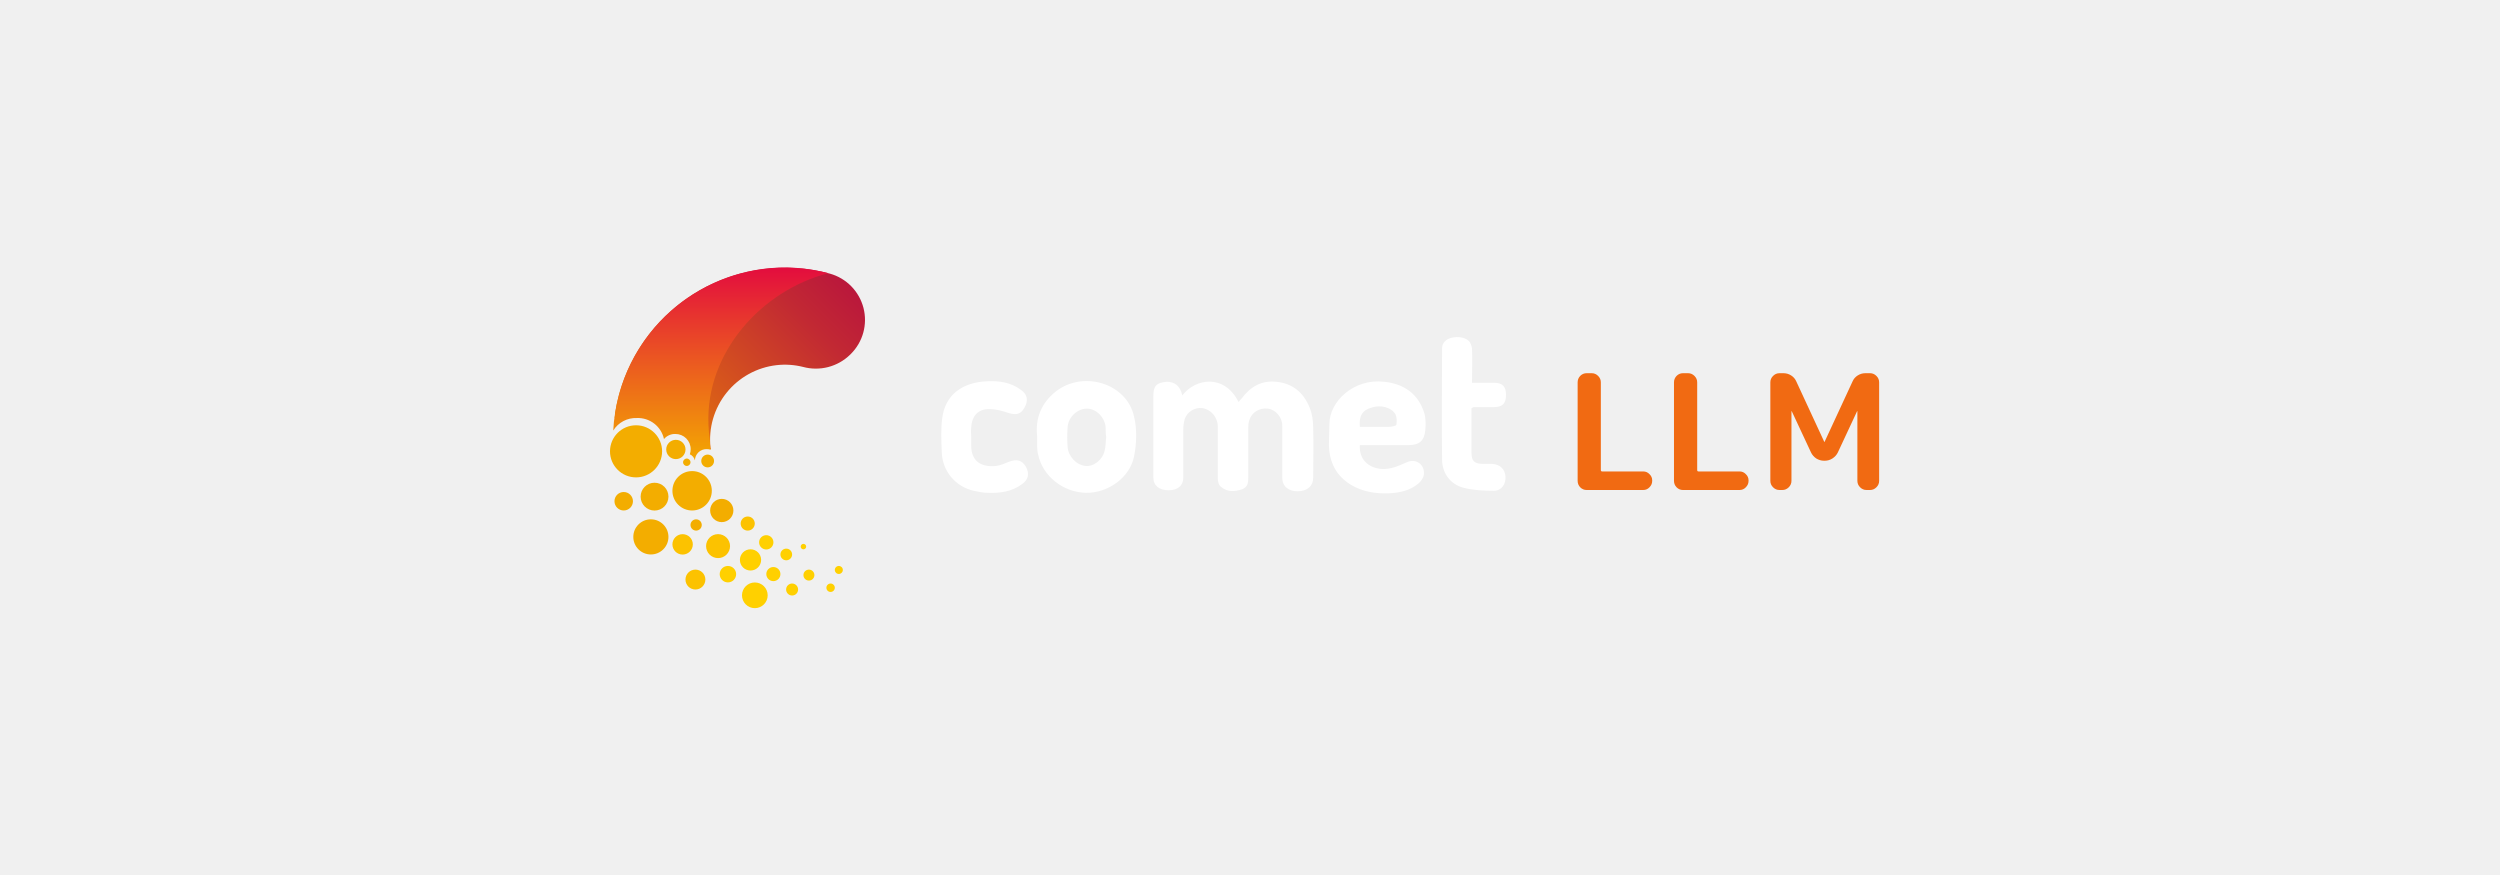
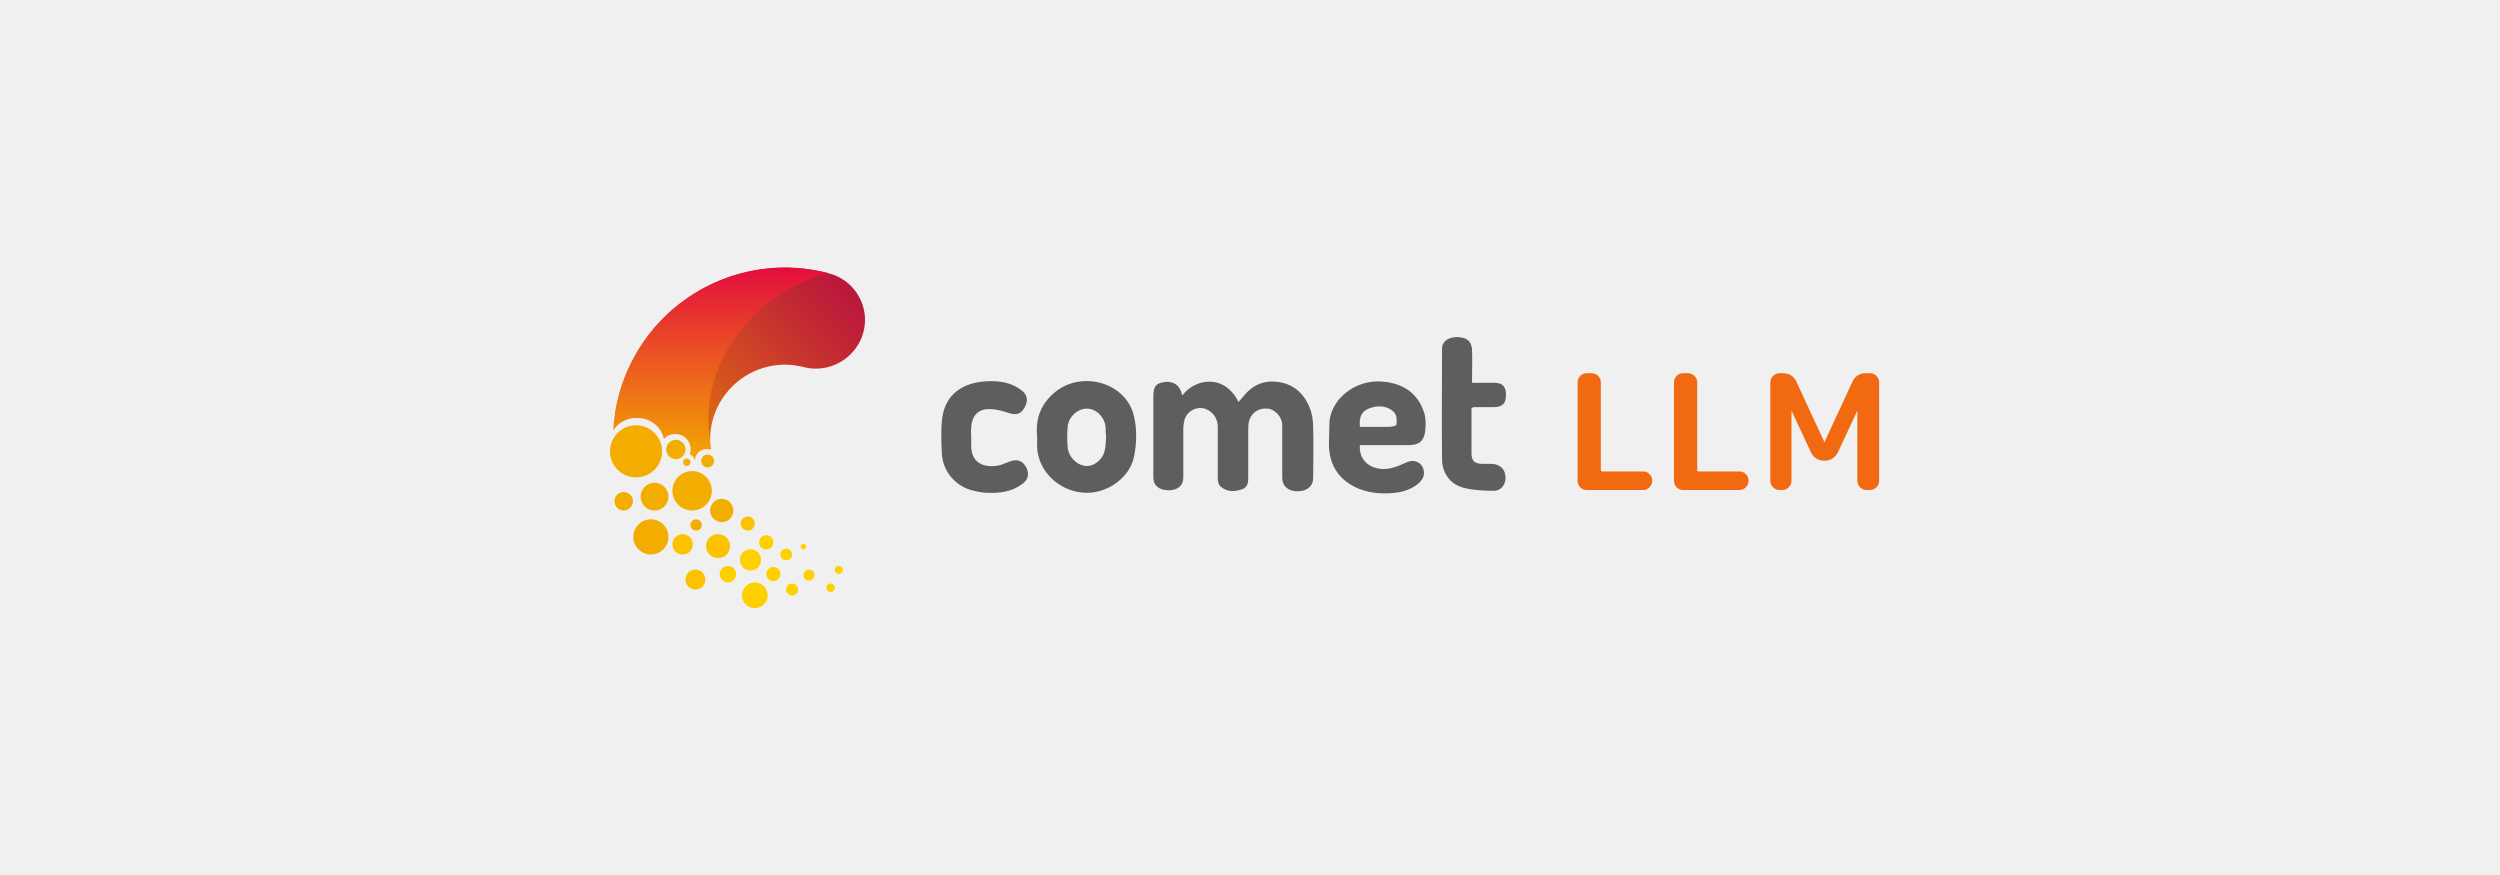
<svg xmlns="http://www.w3.org/2000/svg" width="1000" height="350" viewBox="0 0 1000 350" fill="none">
-   <path d="M331.977 109.458C314.371 104.691 295.592 107.11 279.769 116.183C263.946 125.256 252.374 140.241 247.595 157.844C246.942 160.293 246.42 162.775 246.031 165.279C246.061 165.908 246 166.537 245.849 167.148C251.455 164.202 257.041 164.568 263.379 168.306C270.082 172.368 277.822 175.375 284.342 179.783C284.361 179.572 284.319 179.36 284.22 179.173C283.341 171.283 285.627 163.365 290.578 157.158C295.528 150.951 302.739 146.961 310.627 146.063C314.176 145.659 317.768 145.9 321.231 146.774C324.521 147.661 327.986 147.677 331.285 146.819C334.583 145.96 337.601 144.257 340.041 141.878L340.325 141.594C342.709 139.226 344.43 136.276 345.318 133.035C346.205 129.795 346.227 126.379 345.383 123.128C344.538 119.876 342.855 116.903 340.503 114.504C338.151 112.106 335.211 110.366 331.977 109.458V109.458Z" fill="url(#paint0_linear_1361_6968)" />
-   <path d="M310.891 107.062C295.029 107.812 279.913 114.014 268.095 124.621C256.278 135.229 248.484 149.59 246.031 165.279C245.649 167.572 245.405 169.885 245.3 172.206C246.291 170.616 247.685 169.316 249.34 168.439C250.995 167.561 252.853 167.137 254.725 167.209C257.237 167.109 259.703 167.897 261.69 169.435C263.678 170.973 265.06 173.163 265.593 175.619C266.155 174.955 266.86 174.427 267.655 174.076C268.45 173.724 269.315 173.557 270.184 173.587C271.8 173.587 273.35 174.23 274.493 175.372C275.636 176.515 276.278 178.065 276.278 179.681C276.273 180.373 276.156 181.059 275.932 181.713C276.432 181.94 276.875 182.278 277.226 182.7C277.578 183.122 277.83 183.618 277.964 184.15C277.977 183.545 278.109 182.948 278.353 182.393C278.597 181.839 278.948 181.338 279.386 180.919C279.823 180.5 280.339 180.172 280.904 179.953C281.469 179.733 282.071 179.627 282.676 179.641C283.207 179.641 283.735 179.723 284.241 179.885C284.259 179.674 284.217 179.462 284.119 179.275C284.017 178.26 283.976 177.244 283.956 176.269C283.672 174.238 283.469 172.044 283.387 169.911C282.148 141.188 304.493 116.182 331.347 109.276C324.678 107.516 317.782 106.77 310.891 107.062V107.062Z" fill="url(#paint1_linear_1361_6968)" />
+   <path d="M331.977 109.458C314.371 104.691 295.592 107.11 279.769 116.183C263.946 125.256 252.374 140.241 247.595 157.844C246.942 160.293 246.42 162.775 246.031 165.279C246.061 165.908 246 166.537 245.849 167.148C251.455 164.202 257.041 164.568 263.379 168.306C270.082 172.368 277.822 175.375 284.342 179.783C284.361 179.572 284.319 179.36 284.22 179.173C283.341 171.283 285.627 163.365 290.578 157.158C295.528 150.951 302.739 146.961 310.627 146.063C314.176 145.659 317.768 145.9 321.231 146.774C324.521 147.661 327.986 147.677 331.285 146.819C334.583 145.96 337.601 144.257 340.041 141.878L340.325 141.594C342.709 139.226 344.43 136.276 345.318 133.035C346.205 129.795 346.227 126.379 345.383 123.128C344.538 119.876 342.855 116.903 340.503 114.504C338.151 112.106 335.211 110.366 331.977 109.458V109.458Z" fill="url(#paint0_linear_1361_7036)" />
+   <path d="M310.891 107.062C295.029 107.812 279.913 114.014 268.095 124.621C256.278 135.229 248.484 149.59 246.031 165.279C245.649 167.572 245.405 169.885 245.3 172.206C246.291 170.616 247.685 169.316 249.34 168.439C250.995 167.561 252.853 167.137 254.725 167.209C257.237 167.109 259.703 167.897 261.69 169.435C263.678 170.973 265.06 173.163 265.593 175.619C266.155 174.955 266.86 174.427 267.655 174.076C268.45 173.724 269.315 173.557 270.184 173.587C271.8 173.587 273.35 174.23 274.493 175.372C275.636 176.515 276.278 178.065 276.278 179.681C276.273 180.373 276.156 181.059 275.932 181.713C276.432 181.94 276.875 182.278 277.226 182.7C277.578 183.122 277.83 183.618 277.964 184.15C277.977 183.545 278.109 182.948 278.353 182.393C278.597 181.839 278.948 181.338 279.386 180.919C279.823 180.5 280.339 180.172 280.904 179.953C281.469 179.733 282.071 179.627 282.676 179.641C283.207 179.641 283.735 179.723 284.241 179.885C284.259 179.674 284.217 179.462 284.119 179.275C284.017 178.26 283.976 177.244 283.956 176.269C283.672 174.238 283.469 172.044 283.387 169.911C282.148 141.188 304.493 116.182 331.347 109.276C324.678 107.516 317.782 106.77 310.891 107.062V107.062Z" fill="url(#paint1_linear_1361_7036)" />
  <path d="M254.421 190.955C260.176 190.955 264.841 186.289 264.841 180.534C264.841 174.779 260.176 170.113 254.421 170.113C248.666 170.113 244 174.779 244 180.534C244 186.289 248.666 190.955 254.421 190.955Z" fill="#F3AD00" />
  <path d="M270.346 183.645C272.478 183.645 274.206 181.917 274.206 179.785C274.206 177.654 272.478 175.926 270.346 175.926C268.215 175.926 266.487 177.654 266.487 179.785C266.487 181.917 268.215 183.645 270.346 183.645Z" fill="#F3AD00" />
  <path d="M261.815 204.221C264.889 204.221 267.381 201.73 267.381 198.656C267.381 195.582 264.889 193.09 261.815 193.09C258.741 193.09 256.249 195.582 256.249 198.656C256.249 201.73 258.741 204.221 261.815 204.221Z" fill="#F3AD00" />
  <path d="M283.062 186.955C284.476 186.955 285.622 185.809 285.622 184.395C285.622 182.982 284.476 181.836 283.062 181.836C281.649 181.836 280.503 182.982 280.503 184.395C280.503 185.809 281.649 186.955 283.062 186.955Z" fill="#F3AD00" />
  <path d="M288.709 208.85C291.278 208.85 293.361 206.768 293.361 204.199C293.361 201.63 291.278 199.547 288.709 199.547C286.14 199.547 284.058 201.63 284.058 204.199C284.058 206.768 286.14 208.85 288.709 208.85Z" fill="#F3AD00" />
  <path d="M260.352 221.787C264.234 221.787 267.38 218.641 267.38 214.759C267.38 210.877 264.234 207.73 260.352 207.73C256.47 207.73 253.324 210.877 253.324 214.759C253.324 218.641 256.47 221.787 260.352 221.787Z" fill="#F3AD00" />
  <path d="M249.485 204.195C251.527 204.195 253.182 202.54 253.182 200.498C253.182 198.456 251.527 196.801 249.485 196.801C247.443 196.801 245.788 198.456 245.788 200.498C245.788 202.54 247.443 204.195 249.485 204.195Z" fill="#F3AD00" />
  <path d="M273.048 221.83C275.303 221.83 277.131 220.002 277.131 217.747C277.131 215.492 275.303 213.664 273.048 213.664C270.793 213.664 268.965 215.492 268.965 217.747C268.965 220.002 270.793 221.83 273.048 221.83Z" fill="#FCC200" />
  <path d="M278.167 235.807C280.366 235.807 282.148 234.024 282.148 231.825C282.148 229.626 280.366 227.844 278.167 227.844C275.968 227.844 274.185 229.626 274.185 231.825C274.185 234.024 275.968 235.807 278.167 235.807Z" fill="#FCC200" />
  <path d="M287.227 223.24C289.874 223.24 292.02 221.094 292.02 218.446C292.02 215.799 289.874 213.652 287.227 213.652C284.579 213.652 282.433 215.799 282.433 218.446C282.433 221.094 284.579 223.24 287.227 223.24Z" fill="#FCC200" />
  <path d="M299.089 212.245C300.649 212.245 301.913 210.981 301.913 209.421C301.913 207.862 300.649 206.598 299.089 206.598C297.53 206.598 296.266 207.862 296.266 209.421C296.266 210.981 297.53 212.245 299.089 212.245Z" fill="#FCC200" />
  <path d="M300.207 228.21C302.551 228.21 304.452 226.309 304.452 223.964C304.452 221.62 302.551 219.719 300.207 219.719C297.862 219.719 295.961 221.62 295.961 223.964C295.961 226.309 297.862 228.21 300.207 228.21Z" fill="#FFD000" />
  <path d="M291.167 232.96C292.985 232.96 294.458 231.487 294.458 229.67C294.458 227.852 292.985 226.379 291.167 226.379C289.35 226.379 287.876 227.852 287.876 229.67C287.876 231.487 289.35 232.96 291.167 232.96Z" fill="#FFD000" />
  <path d="M306.504 219.799C308.086 219.799 309.368 218.516 309.368 216.934C309.368 215.353 308.086 214.07 306.504 214.07C304.922 214.07 303.64 215.353 303.64 216.934C303.64 218.516 304.922 219.799 306.504 219.799Z" fill="#FFD000" />
  <path d="M314.507 224.125C315.797 224.125 316.843 223.079 316.843 221.789C316.843 220.499 315.797 219.453 314.507 219.453C313.217 219.453 312.171 220.499 312.171 221.789C312.171 223.079 313.217 224.125 314.507 224.125Z" fill="#FFD000" />
  <path d="M309.348 232.456C310.907 232.456 312.171 231.192 312.171 229.632C312.171 228.073 310.907 226.809 309.348 226.809C307.788 226.809 306.524 228.073 306.524 229.632C306.524 231.192 307.788 232.456 309.348 232.456Z" fill="#FFD000" />
  <path d="M301.933 243.263C304.772 243.263 307.073 240.962 307.073 238.124C307.073 235.285 304.772 232.984 301.933 232.984C299.095 232.984 296.794 235.285 296.794 238.124C296.794 240.962 299.095 243.263 301.933 243.263Z" fill="#FFD000" />
  <path d="M316.843 238.204C318.167 238.204 319.24 237.131 319.24 235.807C319.24 234.483 318.167 233.41 316.843 233.41C315.52 233.41 314.446 234.483 314.446 235.807C314.446 237.131 315.52 238.204 316.843 238.204Z" fill="#FFD000" />
  <path d="M321.373 219.741C321.979 219.741 322.47 219.25 322.47 218.644C322.47 218.038 321.979 217.547 321.373 217.547C320.767 217.547 320.276 218.038 320.276 218.644C320.276 219.25 320.767 219.741 321.373 219.741Z" fill="#FFD000" />
  <path d="M274.714 186.384C275.533 186.384 276.197 185.72 276.197 184.901C276.197 184.082 275.533 183.418 274.714 183.418C273.895 183.418 273.231 184.082 273.231 184.901C273.231 185.72 273.895 186.384 274.714 186.384Z" fill="#F3AD00" />
  <path d="M276.847 204.197C281.199 204.197 284.728 200.668 284.728 196.315C284.728 191.962 281.199 188.434 276.847 188.434C272.494 188.434 268.965 191.962 268.965 196.315C268.965 200.668 272.494 204.197 276.847 204.197Z" fill="#F3AD00" />
  <path d="M278.451 212.24C279.696 212.24 280.706 211.231 280.706 209.985C280.706 208.74 279.696 207.73 278.451 207.73C277.206 207.73 276.196 208.74 276.196 209.985C276.196 211.231 277.206 212.24 278.451 212.24Z" fill="#F3AD00" />
  <path d="M323.567 232.231C324.778 232.231 325.761 231.249 325.761 230.038C325.761 228.826 324.778 227.844 323.567 227.844C322.355 227.844 321.373 228.826 321.373 230.038C321.373 231.249 322.355 232.231 323.567 232.231Z" fill="#FFD000" />
  <path d="M332.241 236.782C333.172 236.782 333.927 236.027 333.927 235.096C333.927 234.165 333.172 233.41 332.241 233.41C331.31 233.41 330.555 234.165 330.555 235.096C330.555 236.027 331.31 236.782 332.241 236.782Z" fill="#FFD000" />
  <path d="M335.532 229.588C336.418 229.588 337.136 228.87 337.136 227.984C337.136 227.097 336.418 226.379 335.532 226.379C334.645 226.379 333.927 227.097 333.927 227.984C333.927 228.87 334.645 229.588 335.532 229.588Z" fill="#FFD000" />
-   <path d="M553.69 152.704C561.402 153.515 567.288 157.369 569.724 165.279C570.332 167.307 570.332 169.741 570.129 171.972C569.724 176.434 567.694 178.057 563.229 178.057H543.947C543.541 183.533 547.194 187.184 552.674 187.589C556.329 187.792 559.372 186.372 562.619 184.953C566.476 183.127 570.129 185.967 569.521 190.023C569.318 191.24 568.302 192.66 567.288 193.471C563.838 196.311 559.779 197.122 555.516 197.325C550.24 197.527 544.963 196.716 540.294 193.877C534.408 190.226 531.769 184.953 531.567 178.057C531.567 175.217 531.769 172.378 531.769 169.538C531.769 160.614 541.512 151.284 553.69 152.704ZM408.371 155.949C411.01 157.774 411.415 160.208 409.792 163.048C408.371 165.684 406.545 166.09 403.703 165.279C401.268 164.467 398.629 163.656 395.99 163.656C391.323 163.453 388.684 166.293 388.481 171.16C388.279 172.175 388.481 173.594 388.481 174.811V178.259C388.481 184.547 392.54 186.981 398.426 186.372C400.253 186.169 401.876 185.358 403.5 184.749C406.545 183.533 408.778 183.938 410.401 186.778C411.821 189.414 411.415 191.848 408.778 193.674C404.718 196.716 399.847 197.325 394.976 197.122C393.149 197.122 391.323 196.716 389.496 196.31C382.19 194.688 376.912 188.4 376.71 180.896C376.507 176.231 376.304 171.566 376.912 167.104C378.131 157.977 384.828 152.906 394.976 152.501C399.645 152.298 404.312 152.906 408.371 155.949ZM453.631 166.697C454.848 171.768 454.645 177.447 453.631 182.518C452.008 191.036 443.077 197.324 434.35 197.121C425.217 196.918 417.098 190.428 415.272 181.909C414.662 179.678 414.865 177.244 414.865 174.608C414.054 167.306 416.489 161.221 422.375 156.556C433.334 148.038 450.789 153.311 453.631 166.697ZM510.457 152.705C516.952 153.313 521.418 156.964 523.853 163.049C524.868 165.482 525.274 168.322 525.274 171.161C525.477 177.855 525.274 184.548 525.274 191.038C525.274 194.486 522.838 196.514 518.982 196.514C515.329 196.514 512.893 194.486 512.893 191.038V170.147C512.893 166.902 510.255 163.86 507.21 163.454C503.76 163.049 500.716 164.874 499.701 168.119C499.345 169.184 499.301 170.404 499.295 171.508L499.295 190.484L499.298 190.997C499.304 192.956 499.193 194.806 496.86 195.703C493.815 196.717 490.974 196.92 488.335 194.689C487.524 194.08 487.118 192.661 487.118 191.444V170.756C487.118 166.902 484.479 163.86 481.029 163.251C477.985 162.846 474.94 164.671 473.925 167.511C473.519 168.93 473.316 170.35 473.316 171.77V191.038C473.316 194.283 471.083 196.109 467.43 196.109C463.777 196.109 461.341 194.283 461.341 191.038V158.384C461.341 154.327 462.56 153.11 466.619 152.705C469.866 152.705 472.099 154.327 472.91 158.181C478.187 151.285 489.755 149.459 495.438 160.818C495.845 160.209 496.251 159.803 496.657 159.398C500.107 154.733 504.572 152.096 510.457 152.705ZM587.379 136.274C588.192 136.883 588.597 138.302 588.8 139.317C589.003 143.779 588.8 148.241 588.8 153.108H597.528C600.978 153.108 602.398 154.528 602.398 157.976C602.398 161.424 600.978 162.844 597.528 162.844H589.409C589.206 163.047 589.003 163.047 588.597 163.25V181.098C588.597 184.546 589.815 185.56 593.468 185.56H596.918C599.962 185.763 601.992 187.588 602.195 190.631C602.398 193.673 600.572 196.31 597.528 196.31C593.468 196.31 589.206 196.107 585.35 195.093C580.073 193.673 576.826 189.211 576.826 183.735C576.623 168.929 576.826 154.123 576.826 139.114C576.826 138.1 577.434 136.883 578.246 136.274C580.276 134.449 585.147 134.246 587.379 136.274ZM434.756 163.452C430.9 163.452 427.247 166.9 427.043 170.957C426.84 173.593 426.84 176.23 427.043 178.664C427.247 182.518 430.494 185.966 434.147 186.371C437.394 186.777 441.047 183.937 441.859 180.287C442.215 178.867 442.259 177.292 442.401 175.561L442.468 174.81C442.265 173.593 442.265 172.377 442.265 171.16C442.062 167.103 438.612 163.452 434.756 163.452ZM548.616 163.048C544.963 164.062 543.541 166.293 543.947 170.755H555.516C556.53 170.755 558.358 170.349 558.56 169.944C558.763 168.524 558.763 166.901 558.155 165.684C556.53 162.845 552.066 161.831 548.616 163.048Z" fill="white" />
+   <path d="M553.69 152.704C561.402 153.515 567.288 157.369 569.724 165.279C570.332 167.307 570.332 169.741 570.129 171.972C569.724 176.434 567.694 178.057 563.229 178.057H543.947C543.541 183.533 547.194 187.184 552.674 187.589C556.329 187.792 559.372 186.372 562.619 184.953C566.476 183.127 570.129 185.967 569.521 190.023C569.318 191.24 568.302 192.66 567.288 193.471C563.838 196.311 559.779 197.122 555.516 197.325C550.24 197.527 544.963 196.716 540.294 193.877C534.408 190.226 531.769 184.953 531.567 178.057C531.567 175.217 531.769 172.378 531.769 169.538C531.769 160.614 541.512 151.284 553.69 152.704ZM408.371 155.949C411.01 157.774 411.415 160.208 409.792 163.048C408.371 165.684 406.545 166.09 403.703 165.279C401.268 164.467 398.629 163.656 395.99 163.656C391.323 163.453 388.684 166.293 388.481 171.16C388.279 172.175 388.481 173.594 388.481 174.811V178.259C388.481 184.547 392.54 186.981 398.426 186.372C400.253 186.169 401.876 185.358 403.5 184.749C406.545 183.533 408.778 183.938 410.401 186.778C411.821 189.414 411.415 191.848 408.778 193.674C404.718 196.716 399.847 197.325 394.976 197.122C393.149 197.122 391.323 196.716 389.496 196.31C382.19 194.688 376.912 188.4 376.71 180.896C376.507 176.231 376.304 171.566 376.912 167.104C378.131 157.977 384.828 152.906 394.976 152.501C399.645 152.298 404.312 152.906 408.371 155.949ZM453.631 166.697C454.848 171.768 454.645 177.447 453.631 182.518C452.008 191.036 443.077 197.324 434.35 197.121C425.217 196.918 417.098 190.428 415.272 181.909C414.662 179.678 414.865 177.244 414.865 174.608C414.054 167.306 416.489 161.221 422.375 156.556C433.334 148.038 450.789 153.311 453.631 166.697ZM510.457 152.705C516.952 153.313 521.418 156.964 523.853 163.049C524.868 165.482 525.274 168.322 525.274 171.161C525.477 177.855 525.274 184.548 525.274 191.038C525.274 194.486 522.838 196.514 518.982 196.514C515.329 196.514 512.893 194.486 512.893 191.038V170.147C512.893 166.902 510.255 163.86 507.21 163.454C503.76 163.049 500.716 164.874 499.701 168.119C499.345 169.184 499.301 170.404 499.295 171.508L499.295 190.484L499.298 190.997C499.304 192.956 499.193 194.806 496.86 195.703C493.815 196.717 490.974 196.92 488.335 194.689C487.524 194.08 487.118 192.661 487.118 191.444V170.756C487.118 166.902 484.479 163.86 481.029 163.251C477.985 162.846 474.94 164.671 473.925 167.511C473.519 168.93 473.316 170.35 473.316 171.77V191.038C473.316 194.283 471.083 196.109 467.43 196.109C463.777 196.109 461.341 194.283 461.341 191.038V158.384C461.341 154.327 462.56 153.11 466.619 152.705C469.866 152.705 472.099 154.327 472.91 158.181C478.187 151.285 489.755 149.459 495.438 160.818C495.845 160.209 496.251 159.803 496.657 159.398C500.107 154.733 504.572 152.096 510.457 152.705ZM587.379 136.274C588.192 136.883 588.597 138.302 588.8 139.317C589.003 143.779 588.8 148.241 588.8 153.108H597.528C600.978 153.108 602.398 154.528 602.398 157.976C602.398 161.424 600.978 162.844 597.528 162.844H589.409C589.206 163.047 589.003 163.047 588.597 163.25V181.098C588.597 184.546 589.815 185.56 593.468 185.56H596.918C599.962 185.763 601.992 187.588 602.195 190.631C602.398 193.673 600.572 196.31 597.528 196.31C593.468 196.31 589.206 196.107 585.35 195.093C580.073 193.673 576.826 189.211 576.826 183.735C576.623 168.929 576.826 154.123 576.826 139.114C576.826 138.1 577.434 136.883 578.246 136.274C580.276 134.449 585.147 134.246 587.379 136.274ZM434.756 163.452C430.9 163.452 427.247 166.9 427.043 170.957C426.84 173.593 426.84 176.23 427.043 178.664C427.247 182.518 430.494 185.966 434.147 186.371C437.394 186.777 441.047 183.937 441.859 180.287C442.215 178.867 442.259 177.292 442.401 175.561L442.468 174.81C442.265 173.593 442.265 172.377 442.265 171.16C442.062 167.103 438.612 163.452 434.756 163.452ZM548.616 163.048C544.963 164.062 543.541 166.293 543.947 170.755H555.516C556.53 170.755 558.358 170.349 558.56 169.944C558.763 168.524 558.763 166.901 558.155 165.684C556.53 162.845 552.066 161.831 548.616 163.048Z" fill="#5E5E5F" />
  <path d="M634.64 196C633.659 196 632.805 195.637 632.08 194.912C631.397 194.187 631.056 193.333 631.056 192.352V152.928C631.056 151.947 631.397 151.093 632.08 150.368C632.805 149.643 633.659 149.28 634.64 149.28H636.688C637.669 149.28 638.523 149.643 639.248 150.368C639.973 151.093 640.336 151.947 640.336 152.928V188C640.336 188.384 640.507 188.576 640.848 188.576H657.296C658.277 188.576 659.109 188.939 659.792 189.664C660.517 190.347 660.88 191.179 660.88 192.16V192.352C660.88 193.333 660.517 194.187 659.792 194.912C659.109 195.637 658.277 196 657.296 196H634.64ZM673.18 196C672.199 196 671.346 195.637 670.62 194.912C669.938 194.187 669.596 193.333 669.596 192.352V152.928C669.596 151.947 669.938 151.093 670.62 150.368C671.346 149.643 672.199 149.28 673.18 149.28H675.228C676.21 149.28 677.063 149.643 677.788 150.368C678.514 151.093 678.876 151.947 678.876 152.928V188C678.876 188.384 679.047 188.576 679.388 188.576H695.836C696.818 188.576 697.65 188.939 698.332 189.664C699.058 190.347 699.42 191.179 699.42 192.16V192.352C699.42 193.333 699.058 194.187 698.332 194.912C697.65 195.637 696.818 196 695.836 196H673.18ZM711.785 196C710.803 196 709.95 195.637 709.225 194.912C708.499 194.187 708.137 193.333 708.137 192.352V152.928C708.137 151.947 708.499 151.093 709.225 150.368C709.95 149.643 710.803 149.28 711.785 149.28H713.385C714.494 149.28 715.518 149.579 716.457 150.176C717.395 150.773 718.078 151.563 718.505 152.544L729.705 176.736C729.705 176.779 729.726 176.8 729.769 176.8C729.811 176.8 729.833 176.779 729.833 176.736L741.033 152.544C741.459 151.563 742.142 150.773 743.081 150.176C744.019 149.579 745.043 149.28 746.153 149.28H748.009C748.99 149.28 749.843 149.643 750.569 150.368C751.294 151.093 751.657 151.947 751.657 152.928V192.352C751.657 193.333 751.294 194.187 750.569 194.912C749.843 195.637 748.99 196 748.009 196H746.601C745.619 196 744.766 195.637 744.041 194.912C743.315 194.187 742.953 193.333 742.953 192.352V164.512C742.953 164.469 742.931 164.448 742.889 164.448C742.846 164.448 742.825 164.469 742.825 164.512L735.145 180.96C734.675 181.941 733.95 182.752 732.969 183.392C732.03 183.989 731.027 184.288 729.961 184.288H729.577C728.51 184.288 727.486 183.989 726.505 183.392C725.566 182.752 724.862 181.941 724.393 180.96L716.713 164.512C716.713 164.469 716.691 164.448 716.649 164.448C716.606 164.448 716.585 164.469 716.585 164.512V192.352C716.585 193.333 716.222 194.187 715.497 194.912C714.771 195.637 713.918 196 712.937 196H711.785Z" fill="#F16A12" />
  <defs>
-     <linearGradient id="paint0_linear_1361_6968" x1="252.308" y1="184.983" x2="331.713" y2="105.578" gradientUnits="userSpaceOnUse">
+     <linearGradient id="paint0_linear_1361_7036" x1="252.308" y1="184.983" x2="331.713" y2="105.578" gradientUnits="userSpaceOnUse">
      <stop stop-color="#EE8C00" />
      <stop offset="0.4" stop-color="#D7581B" />
      <stop offset="0.8" stop-color="#C22933" />
      <stop offset="1" stop-color="#BA173C" />
    </linearGradient>
-     <linearGradient id="paint1_linear_1361_6968" x1="288.323" y1="186.06" x2="288.323" y2="107.062" gradientUnits="userSpaceOnUse">
+     <linearGradient id="paint1_linear_1361_7036" x1="288.323" y1="186.06" x2="288.323" y2="107.062" gradientUnits="userSpaceOnUse">
      <stop stop-color="#F4AC00" />
      <stop offset="1" stop-color="#E30D3E" />
    </linearGradient>
  </defs>
</svg>
